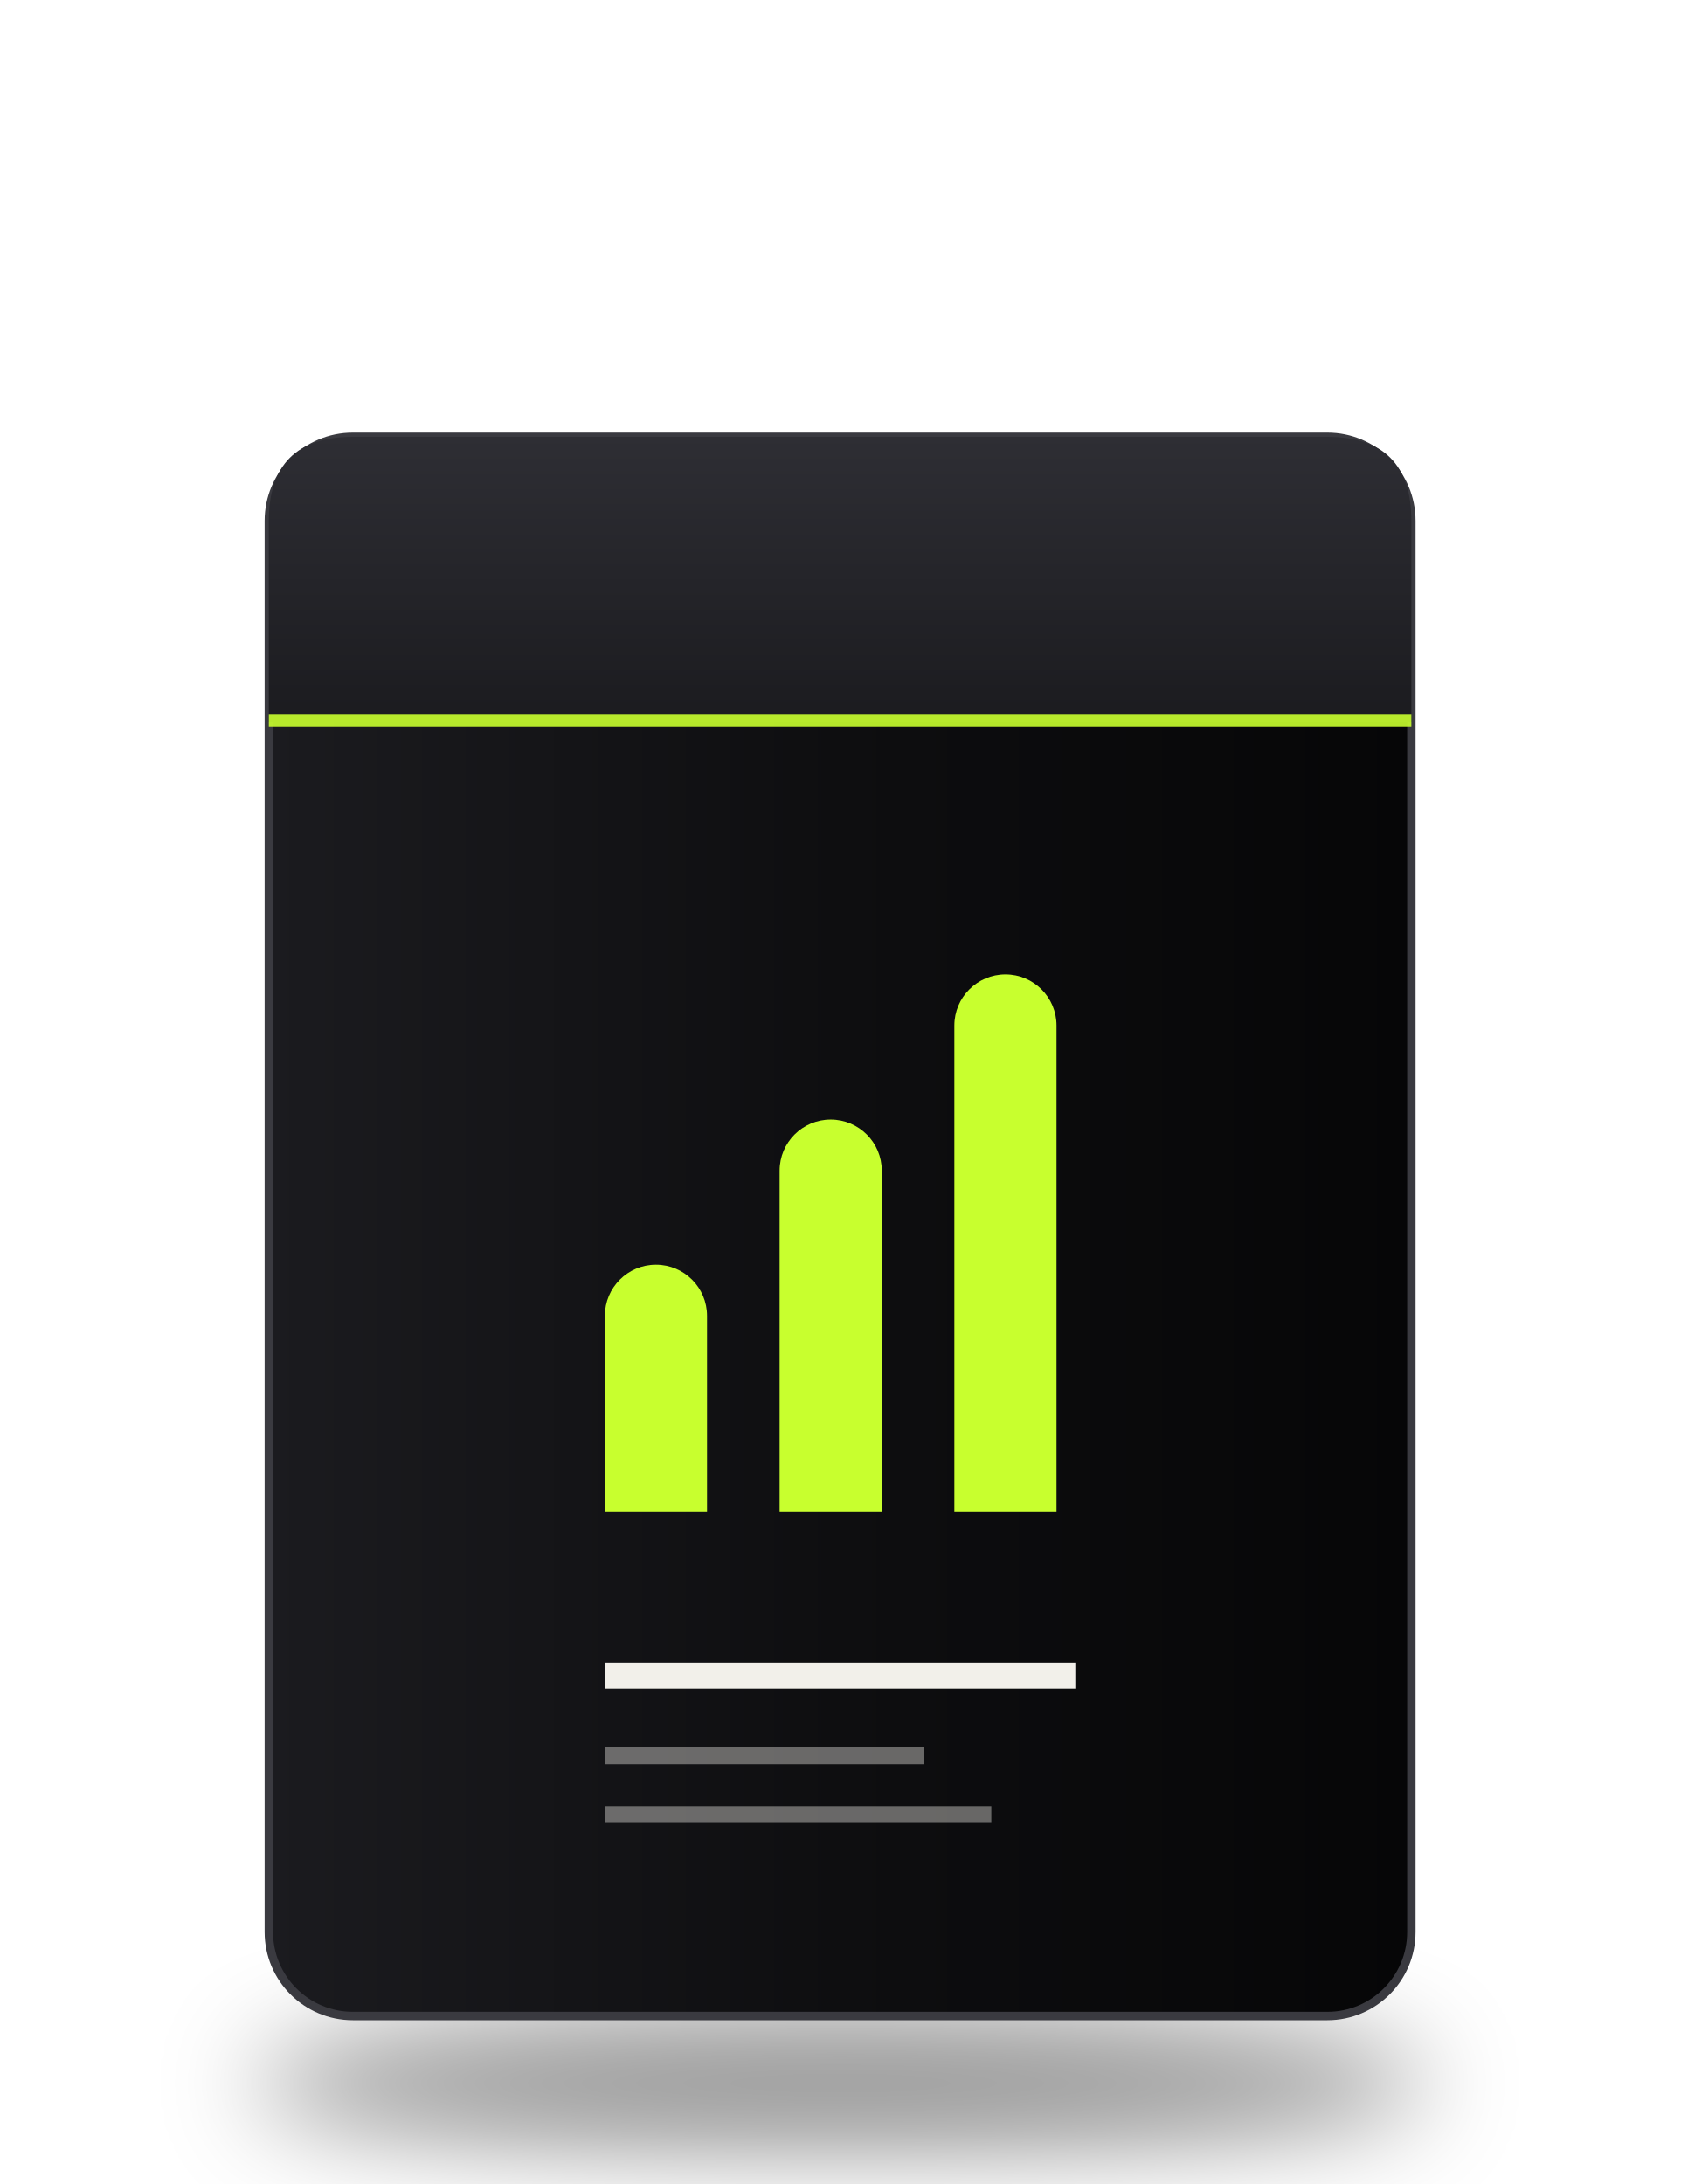
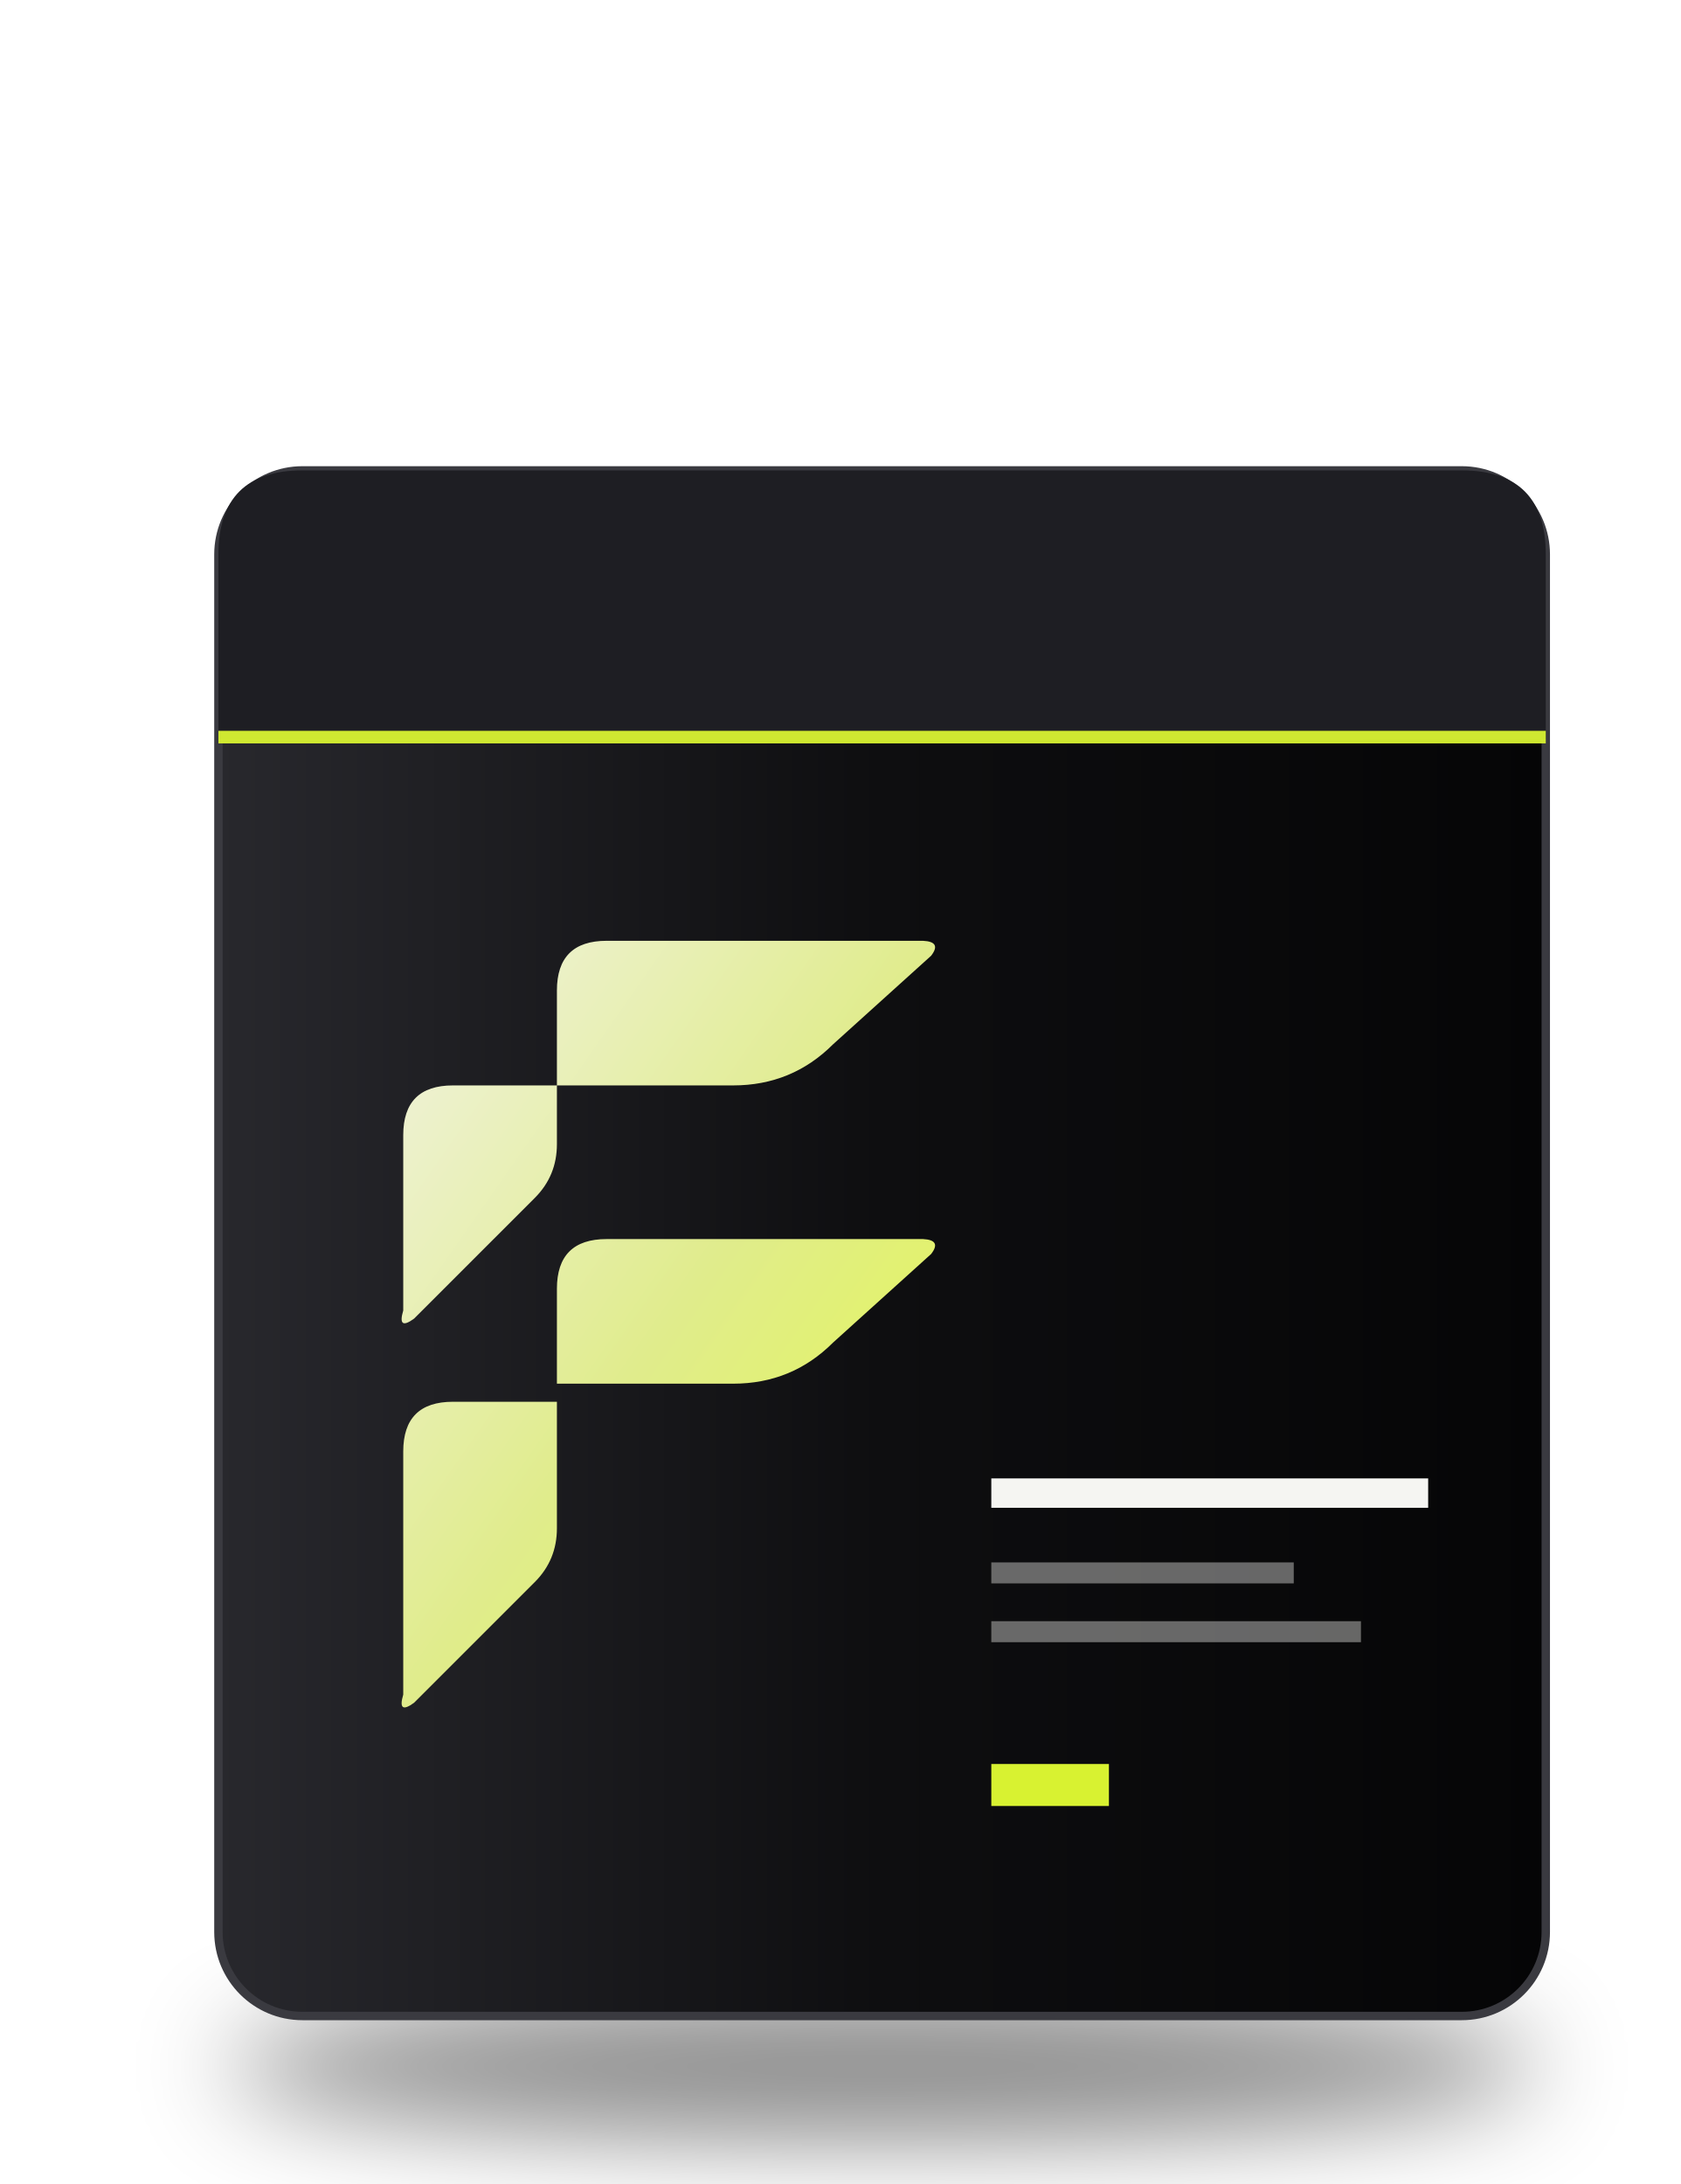
<svg xmlns="http://www.w3.org/2000/svg" viewBox="0 0 200 260" width="200" height="260" role="img" aria-label="FYBRE Growth Kit — the complete system box">
  <defs>
-     <linearGradient id="face" x1="0" y1="0" x2="1" y2="0">
-       <stop offset="0" stop-color="#1B1B1F" />
+     <linearGradient id="wbody" x1="0" y1="0" x2="1" y2="0">
+       <stop offset="0" stop-color="#FFFFFF" />
+       <stop offset="0.55" stop-color="#F2F2EE" />
+       <stop offset="1" stop-color="#D9D9D2" />
+     </linearGradient>
+     <linearGradient id="kbody" x1="0" y1="0" x2="1" y2="0">
+       <stop offset="0" stop-color="#28282D" />
      <stop offset="0.5" stop-color="#0E0E10" />
-       <stop offset="1" stop-color="#060607" />
+       <stop offset="1" stop-color="#050506" />
    </linearGradient>
-     <linearGradient id="lid" x1="0" y1="0" x2="0" y2="1">
-       <stop offset="0" stop-color="#2E2E34" />
-       <stop offset="1" stop-color="#1B1B1F" />
+     <linearGradient id="voltg" x1="0" y1="0" x2="1" y2="1">
+       <stop offset="0" stop-color="#F1F3E2" />
+       <stop offset="0.5" stop-color="#E0EC8C" />
+       <stop offset="1" stop-color="#E5FA46" />
    </linearGradient>
    <filter id="soft" x="-40%" y="-40%" width="180%" height="180%">
      <feGaussianBlur stdDeviation="6" />
    </filter>
  </defs>
-   <ellipse cx="100" cy="248" rx="70" ry="9" fill="#000000" opacity="0.4" filter="url(#soft)" />
-   <rect x="32" y="52" width="136" height="188" rx="10" fill="url(#face)" stroke="#3A3A40" stroke-width="1" />
-   <path d="M32 62 q0 -10 10 -10 h116 q10 0 10 10 v24 H32 Z" fill="url(#lid)" />
-   <rect x="32" y="85" width="136" height="1.5" fill="#C8FF2E" opacity="0.9" />
-   <g transform="translate(72 116)">
-     <path d="M0 64 V40.64 A6.08 6.08 0 0 1 12.16 40.64 V64 Z M20.8 64 V23.36 A6.08 6.08 0 0 1 32.96 23.36 V64 Z M41.6 64 V6.08 A6.08 6.08 0 0 1 53.76 6.08 V64 Z" fill="#C8FF2E" />
+   <ellipse cx="105" cy="246" rx="78" ry="9" fill="#000" opacity="0.45" filter="url(#soft)" />
+   <rect x="26" y="56" width="158" height="184" rx="10" fill="url(#kbody)" stroke="#3A3A40" stroke-width="1" />
+   <path d="M26 66 q0 -10 10 -10 h138 q10 0 10 10 v22 H26 Z" fill="#1E1E23" />
+   <rect x="26" y="87" width="158" height="1.5" fill="#D8F231" opacity="0.95" />
+   <g transform="translate(48 112) scale(0.538)">
+     <path d="M34 11 Q34 0 45 0 H115 Q119.2 0.2 116.8 3.3 L95.1 22.9 Q86 32 73 32 H34 Z M11 32 H34 V45 Q34 52 29.1 56.9 L2.4 83.6 Q-1.35 86.35 0 81.8 V43 Q0 32 11 32 Z M34 77 Q34 66 45 66 H115 Q119.2 66.2 116.8 69.3 L95.1 88.9 Q86 98 73 98 H34 Z M11 102 H34 V130 Q34 137 29.1 141.9 L2.4 168.6 Q-1.35 171.35 0 166.8 V113 Q0 102 11 102 Z" fill="url(#voltg)" />
  </g>
-   <rect x="72" y="198" width="56" height="3" fill="#F2F0EA" />
-   <rect x="72" y="208" width="38" height="2" fill="#F2F0EA" opacity="0.4" />
-   <rect x="72" y="215" width="46" height="2" fill="#F2F0EA" opacity="0.4" />
+   <rect x="118" y="176" width="52" height="3.5" fill="#F5F5F2" />
+   <rect x="118" y="186" width="36" height="2.5" fill="#F5F5F2" opacity="0.4" />
+   <rect x="118" y="193" width="44" height="2.5" fill="#F5F5F2" opacity="0.4" />
+   <rect x="118" y="210" width="14" height="5" fill="#D8F231" />
</svg>
